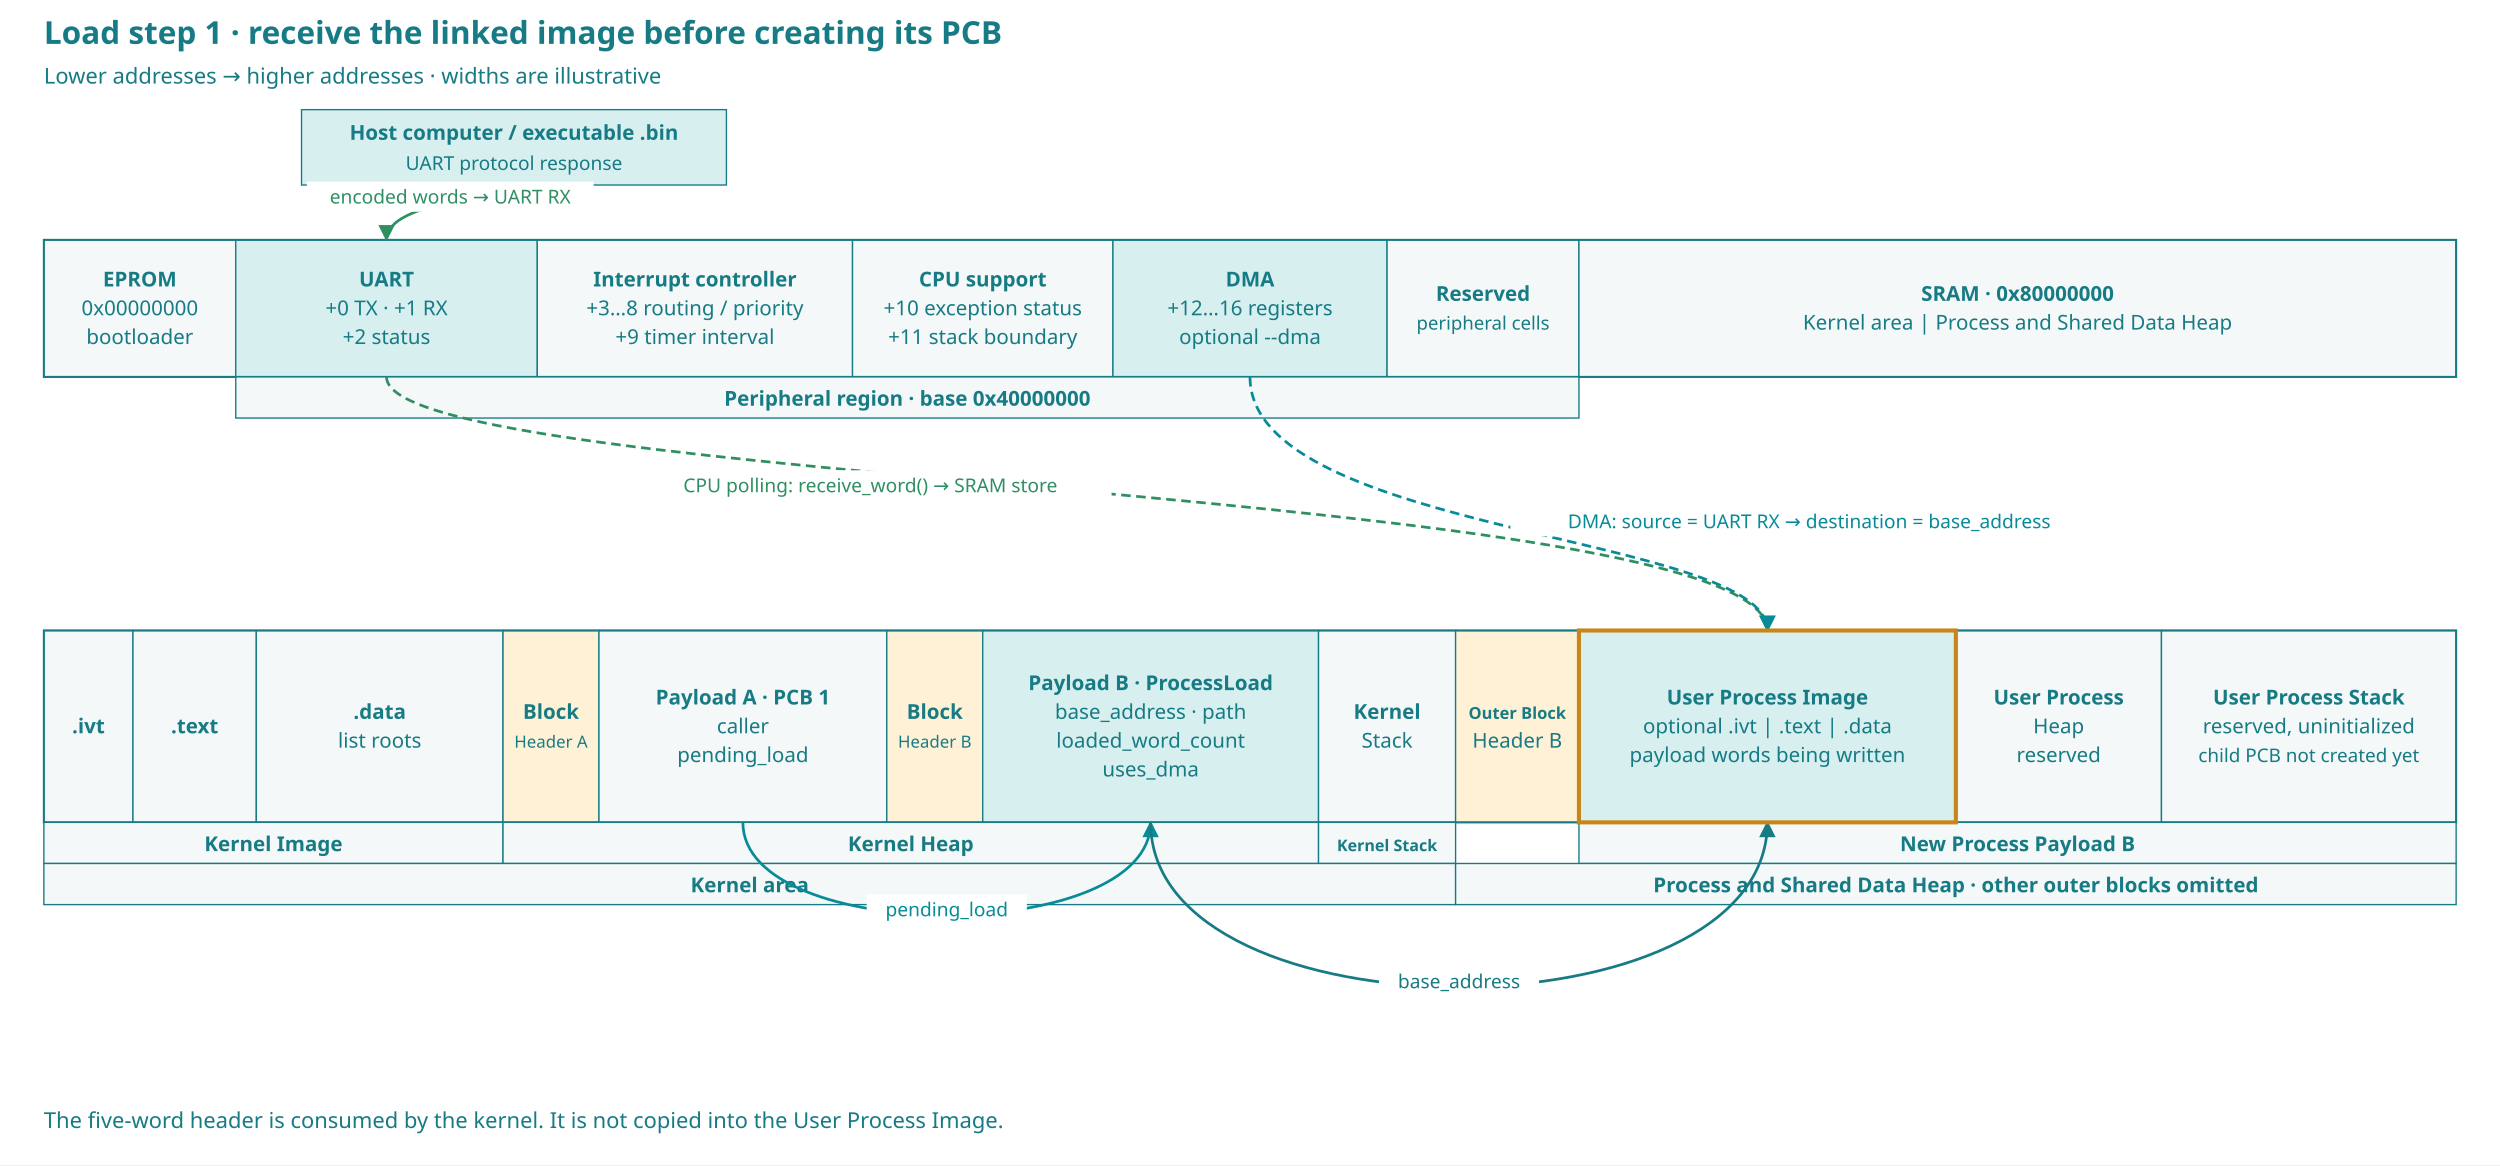
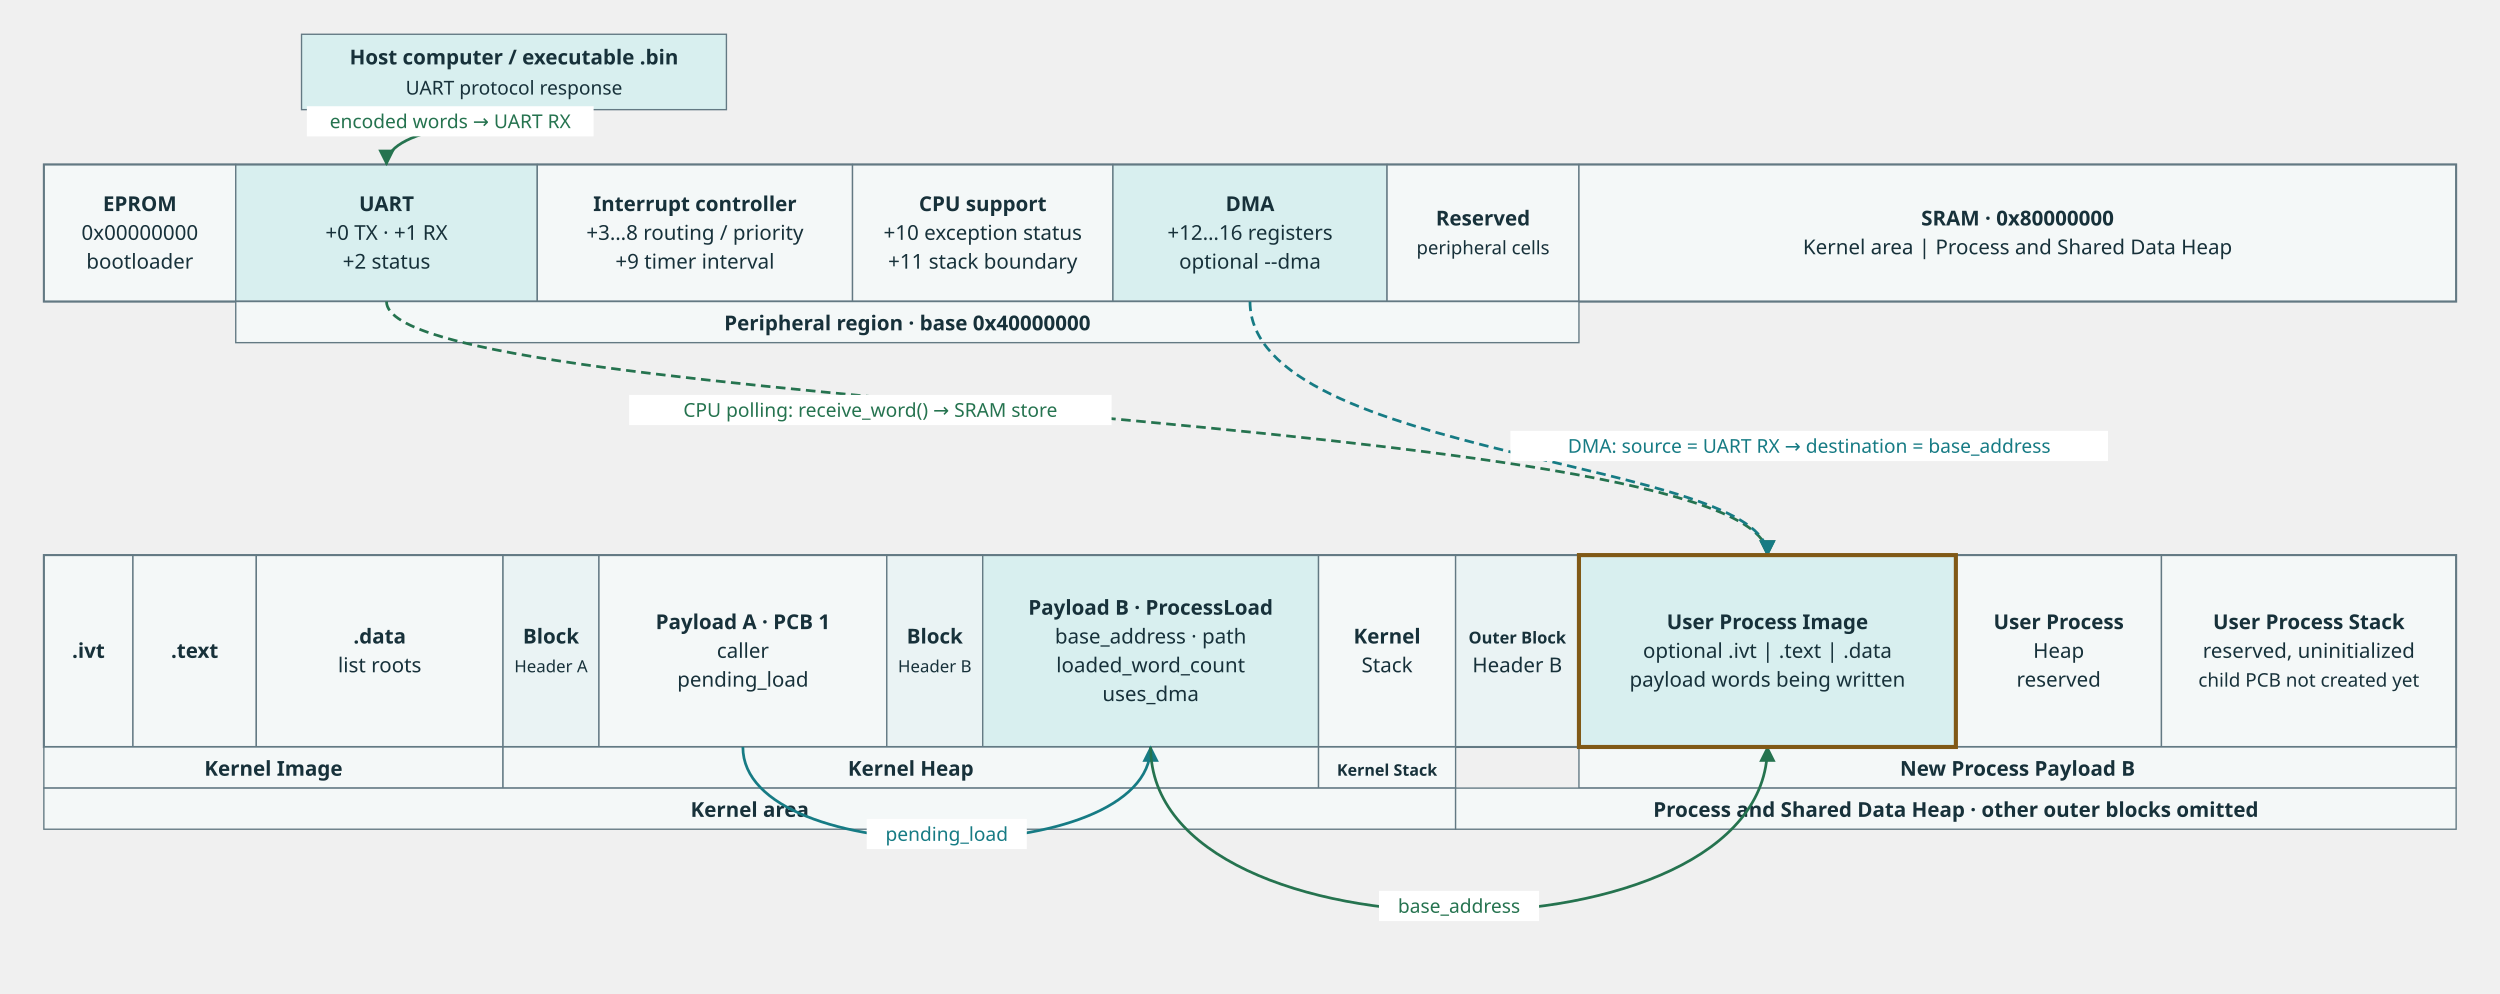
- <svg xmlns="http://www.w3.org/2000/svg" width="1824" height="850" viewBox="0 0 1824 850" role="img" aria-labelledby="title desc">
+ <svg xmlns="http://www.w3.org/2000/svg" width="1824" height="725" viewBox="0 0 1824 725" role="img" aria-labelledby="title desc">
  <defs>
    <marker id="405ea8" viewBox="0 0 10 10" refX="9" refY="5" markerWidth="6" markerHeight="6" orient="auto">
-       <path d="M 0 0 L 10 5 L 0 10 z" fill="#078b98" />
+       <path d="M 0 0 L 10 5 L 0 10 z" fill="#167b84" />
    </marker>
    <marker id="26715b" viewBox="0 0 10 10" refX="9" refY="5" markerWidth="6" markerHeight="6" orient="auto">
-       <path d="M 0 0 L 10 5 L 0 10 z" fill="#2f8f61" />
+       <path d="M 0 0 L 10 5 L 0 10 z" fill="#25734f" />
    </marker>
    <marker id="785099" viewBox="0 0 10 10" refX="9" refY="5" markerWidth="6" markerHeight="6" orient="auto">
-       <path d="M 0 0 L 10 5 L 0 10 z" fill="#167b84" />
+       <path d="M 0 0 L 10 5 L 0 10 z" fill="#25734f" />
    </marker>
    <marker id="9c3d15" viewBox="0 0 10 10" refX="9" refY="5" markerWidth="6" markerHeight="6" orient="auto">
-       <path d="M 0 0 L 10 5 L 0 10 z" fill="#c8861a" />
+       <path d="M 0 0 L 10 5 L 0 10 z" fill="#805916" />
    </marker>
  </defs>
-   <rect width="1824" height="850" fill="white" />
  <g font-family="Cantarell, sans-serif">
-     <text x="32" y="32" text-anchor="start" font-size="23" font-weight="bold" fill="#167b84">Load step 1 · receive the linked image before creating its PCB</text>
-     <text x="32" y="61" text-anchor="start" font-size="16" font-weight="normal" fill="#167b84">Lower addresses → higher addresses · widths are illustrative</text>
-     <rect x="32" y="175" width="140" height="100" fill="#f4f8f8" stroke="#167b84" stroke-width="1" />
-     <text x="102.0" y="209.0" text-anchor="middle" font-size="15" font-weight="bold" fill="#167b84">EPROM</text>
-     <text x="102.0" y="230.0" text-anchor="middle" font-size="15" font-weight="normal" fill="#167b84">0x00000000</text>
-     <text x="102.0" y="251.0" text-anchor="middle" font-size="15" font-weight="normal" fill="#167b84">bootloader</text>
-     <rect x="172" y="175" width="220" height="100" fill="#d8efef" stroke="#167b84" stroke-width="1" />
-     <a href="../../../RETI-Emulator/include/uart.h">
-       <text x="282.0" y="209.0" text-anchor="middle" font-size="15" font-weight="bold" fill="#167b84">UART</text>
-     </a>
-     <a href="../../../RETI-Emulator/include/uart.h">
-       <text x="282.0" y="230.0" text-anchor="middle" font-size="15" font-weight="normal" fill="#167b84">+0 TX · +1 RX</text>
-     </a>
-     <a href="../../../RETI-Emulator/include/uart.h">
-       <text x="282.0" y="251.0" text-anchor="middle" font-size="15" font-weight="normal" fill="#167b84">+2 status</text>
-     </a>
-     <rect x="392" y="175" width="230" height="100" fill="#f4f8f8" stroke="#167b84" stroke-width="1" />
-     <text x="507.0" y="209.0" text-anchor="middle" font-size="15" font-weight="bold" fill="#167b84">Interrupt controller</text>
-     <text x="507.0" y="230.0" text-anchor="middle" font-size="15" font-weight="normal" fill="#167b84">+3…8 routing / priority</text>
-     <text x="507.0" y="251.0" text-anchor="middle" font-size="15" font-weight="normal" fill="#167b84">+9 timer interval</text>
-     <rect x="622" y="175" width="190" height="100" fill="#f4f8f8" stroke="#167b84" stroke-width="1" />
-     <text x="717.0" y="209.0" text-anchor="middle" font-size="15" font-weight="bold" fill="#167b84">CPU support</text>
-     <text x="717.0" y="230.0" text-anchor="middle" font-size="15" font-weight="normal" fill="#167b84">+10 exception status</text>
-     <text x="717.0" y="251.0" text-anchor="middle" font-size="15" font-weight="normal" fill="#167b84">+11 stack boundary</text>
-     <rect x="812" y="175" width="200" height="100" fill="#d8efef" stroke="#167b84" stroke-width="1" />
-     <a href="../../common/dma.header#L5">
-       <text x="912.0" y="209.0" text-anchor="middle" font-size="15" font-weight="bold" fill="#167b84">DMA</text>
-     </a>
-     <a href="../../common/dma.header#L5">
-       <text x="912.0" y="230.0" text-anchor="middle" font-size="15" font-weight="normal" fill="#167b84">+12…16 registers</text>
-     </a>
-     <a href="../../common/dma.header#L5">
-       <text x="912.0" y="251.0" text-anchor="middle" font-size="15" font-weight="normal" fill="#167b84">optional --dma</text>
-     </a>
-     <rect x="1012" y="175" width="140" height="100" fill="#f4f8f8" stroke="#167b84" stroke-width="1" />
-     <text x="1082.0" y="219.5" text-anchor="middle" font-size="15" font-weight="bold" fill="#167b84">Reserved</text>
-     <text x="1082.0" y="240.5" text-anchor="middle" font-size="13.559" font-weight="normal" fill="#167b84">peripheral cells</text>
-     <rect x="1152" y="175" width="640" height="100" fill="#f4f8f8" stroke="#167b84" stroke-width="1" />
-     <text x="1472.0" y="219.5" text-anchor="middle" font-size="15" font-weight="bold" fill="#167b84">SRAM · 0x80000000</text>
-     <text x="1472.0" y="240.5" text-anchor="middle" font-size="15" font-weight="normal" fill="#167b84">Kernel area | Process and Shared Data Heap</text>
-     <rect x="32" y="175" width="1760" height="100" fill="none" stroke="#167b84" stroke-width="1.5" />
-     <rect x="172" y="275" width="980" height="30" fill="#f4f8f8" stroke="#167b84" stroke-width="1" />
-     <text x="662.0" y="296" text-anchor="middle" font-size="15" font-weight="bold" fill="#167b84">Peripheral region · base 0x40000000</text>
-     <rect x="220" y="80" width="310" height="55" fill="#d8efef" stroke="#167b84" stroke-width="1" />
-     <text x="375" y="102" text-anchor="middle" font-size="15" font-weight="bold" fill="#167b84">Host computer / executable .bin</text>
-     <text x="375" y="124" text-anchor="middle" font-size="14" font-weight="normal" fill="#167b84">UART protocol response</text>
-     <path d="M 375.0 135 C 375.0 145, 282.0 145, 282.0 175" fill="none" stroke="#2f8f61" stroke-width="2" marker-end="url(#26715b)" />
-     <rect x="223.9" y="132.5" width="209.2" height="22" fill="white" stroke="none" stroke-width="1" />
-     <text x="328.5" y="148.5" text-anchor="middle" font-size="14" font-weight="normal" fill="#2f8f61">encoded words → UART RX</text>
-     <rect x="32" y="460" width="65" height="140" fill="#f4f8f8" stroke="#167b84" stroke-width="1" />
-     <text x="64.5" y="535.0" text-anchor="middle" font-size="15" font-weight="bold" fill="#167b84">.ivt</text>
-     <rect x="97" y="460" width="90" height="140" fill="#f4f8f8" stroke="#167b84" stroke-width="1" />
-     <text x="142.0" y="535.0" text-anchor="middle" font-size="15" font-weight="bold" fill="#167b84">.text</text>
-     <rect x="187" y="460" width="180" height="140" fill="#f4f8f8" stroke="#167b84" stroke-width="1" />
-     <text x="277.0" y="524.5" text-anchor="middle" font-size="15" font-weight="bold" fill="#167b84">.data</text>
-     <text x="277.0" y="545.5" text-anchor="middle" font-size="15" font-weight="normal" fill="#167b84">list roots</text>
-     <rect x="367" y="460" width="70" height="140" fill="#fff1d6" stroke="#167b84" stroke-width="1" />
-     <text x="402.0" y="524.5" text-anchor="middle" font-size="15" font-weight="bold" fill="#167b84">Block</text>
-     <text x="402.0" y="545.5" text-anchor="middle" font-size="12.288" font-weight="normal" fill="#167b84">Header A</text>
-     <rect x="437" y="460" width="210" height="140" fill="#f4f8f8" stroke="#167b84" stroke-width="1" />
-     <text x="542.0" y="514.0" text-anchor="middle" font-size="15" font-weight="bold" fill="#167b84">Payload A · PCB 1</text>
-     <text x="542.0" y="535.0" text-anchor="middle" font-size="15" font-weight="normal" fill="#167b84">caller</text>
-     <text x="542.0" y="556.0" text-anchor="middle" font-size="15" font-weight="normal" fill="#167b84">pending_load</text>
-     <rect x="647" y="460" width="70" height="140" fill="#fff1d6" stroke="#167b84" stroke-width="1" />
-     <text x="682.0" y="524.5" text-anchor="middle" font-size="15" font-weight="bold" fill="#167b84">Block</text>
-     <text x="682.0" y="545.5" text-anchor="middle" font-size="12.288" font-weight="normal" fill="#167b84">Header B</text>
-     <rect x="717" y="460" width="245" height="140" fill="#d8efef" stroke="#167b84" stroke-width="1" />
-     <text x="839.5" y="503.5" text-anchor="middle" font-size="15" font-weight="bold" fill="#167b84">Payload B · ProcessLoad</text>
-     <text x="839.5" y="524.5" text-anchor="middle" font-size="15" font-weight="normal" fill="#167b84">base_address · path</text>
-     <text x="839.5" y="545.5" text-anchor="middle" font-size="15" font-weight="normal" fill="#167b84">loaded_word_count</text>
-     <text x="839.5" y="566.5" text-anchor="middle" font-size="15" font-weight="normal" fill="#167b84">uses_dma</text>
-     <rect x="962" y="460" width="100" height="140" fill="#f4f8f8" stroke="#167b84" stroke-width="1" />
-     <text x="1012.0" y="524.5" text-anchor="middle" font-size="15" font-weight="bold" fill="#167b84">Kernel</text>
-     <text x="1012.0" y="545.5" text-anchor="middle" font-size="15" font-weight="normal" fill="#167b84">Stack</text>
-     <rect x="1062" y="460" width="90" height="140" fill="#fff1d6" stroke="#167b84" stroke-width="1" />
-     <text x="1107.0" y="524.5" text-anchor="middle" font-size="12.018" font-weight="bold" fill="#167b84">Outer Block</text>
-     <text x="1107.0" y="545.5" text-anchor="middle" font-size="15" font-weight="normal" fill="#167b84">Header B</text>
-     <rect x="1152" y="460" width="275" height="140" fill="#d8efef" stroke="#167b84" stroke-width="1" />
-     <text x="1289.5" y="514.0" text-anchor="middle" font-size="15" font-weight="bold" fill="#167b84">User Process Image</text>
-     <text x="1289.5" y="535.0" text-anchor="middle" font-size="15" font-weight="normal" fill="#167b84">optional .ivt | .text | .data</text>
-     <text x="1289.5" y="556.0" text-anchor="middle" font-size="15" font-weight="normal" fill="#167b84">payload words being written</text>
-     <rect x="1427" y="460" width="150" height="140" fill="#f4f8f8" stroke="#167b84" stroke-width="1" />
-     <text x="1502.0" y="514.0" text-anchor="middle" font-size="15" font-weight="bold" fill="#167b84">User Process</text>
-     <text x="1502.0" y="535.0" text-anchor="middle" font-size="15" font-weight="normal" fill="#167b84">Heap</text>
-     <text x="1502.0" y="556.0" text-anchor="middle" font-size="15" font-weight="normal" fill="#167b84">reserved</text>
-     <rect x="1577" y="460" width="215" height="140" fill="#f4f8f8" stroke="#167b84" stroke-width="1" />
-     <text x="1684.5" y="514.0" text-anchor="middle" font-size="15" font-weight="bold" fill="#167b84">User Process Stack</text>
-     <text x="1684.5" y="535.0" text-anchor="middle" font-size="14.959" font-weight="normal" fill="#167b84">reserved, uninitialized</text>
-     <text x="1684.5" y="556.0" text-anchor="middle" font-size="13.763" font-weight="normal" fill="#167b84">child PCB not created yet</text>
-     <rect x="32" y="460" width="1760" height="140" fill="none" stroke="#167b84" stroke-width="1.5" />
-     <rect x="32" y="600" width="335" height="30" fill="#f4f8f8" stroke="#167b84" stroke-width="1" />
-     <text x="199.5" y="621" text-anchor="middle" font-size="15" font-weight="bold" fill="#167b84">Kernel Image</text>
-     <rect x="367" y="600" width="595" height="30" fill="#f4f8f8" stroke="#167b84" stroke-width="1" />
-     <text x="664.5" y="621" text-anchor="middle" font-size="15" font-weight="bold" fill="#167b84">Kernel Heap</text>
-     <rect x="962" y="600" width="100" height="30" fill="#f4f8f8" stroke="#167b84" stroke-width="1" />
-     <text x="1012.0" y="621" text-anchor="middle" font-size="11.719" font-weight="bold" fill="#167b84">Kernel Stack</text>
-     <rect x="1152" y="600" width="640" height="30" fill="#f4f8f8" stroke="#167b84" stroke-width="1" />
-     <text x="1472.0" y="621" text-anchor="middle" font-size="15" font-weight="bold" fill="#167b84">New Process Payload B</text>
-     <rect x="32" y="630" width="1030" height="30" fill="#f4f8f8" stroke="#167b84" stroke-width="1" />
-     <text x="547.0" y="651" text-anchor="middle" font-size="15" font-weight="bold" fill="#167b84">Kernel area</text>
-     <rect x="1062" y="630" width="730" height="30" fill="#f4f8f8" stroke="#167b84" stroke-width="1" />
-     <text x="1427.0" y="651" text-anchor="middle" font-size="15" font-weight="bold" fill="#167b84">Process and Shared Data Heap · other outer blocks omitted</text>
-     <path d="M 542.0 600 C 542.0 690, 839.5 690, 839.5 600" fill="none" stroke="#078b98" stroke-width="2" marker-end="url(#405ea8)" />
-     <rect x="632.35" y="652.5" width="116.8" height="22" fill="white" stroke="none" stroke-width="1" />
-     <text x="690.75" y="668.5" text-anchor="middle" font-size="14" font-weight="normal" fill="#078b98">pending_load</text>
-     <path d="M 839.5 600 C 839.5 760, 1289.5 760, 1289.5 600" fill="none" stroke="#167b84" stroke-width="2" marker-end="url(#785099)" />
-     <rect x="1006.1" y="705.0" width="116.8" height="22" fill="white" stroke="none" stroke-width="1" />
-     <text x="1064.5" y="721.0" text-anchor="middle" font-size="14" font-weight="normal" fill="#167b84">base_address</text>
-     <path d="M 282.0 275 C 282.0 355, 1289.5 355, 1289.5 460" fill="none" stroke="#2f8f61" stroke-width="2" stroke-dasharray="7 4" marker-end="url(#26715b)" />
-     <rect x="459.0" y="343.125" width="352.0" height="22" fill="white" stroke="none" stroke-width="1" />
-     <text x="635" y="359.125" text-anchor="middle" font-size="14" font-weight="normal" fill="#2f8f61">CPU polling: receive_word() → SRAM store</text>
-     <path d="M 912.0 275 C 912.0 390, 1289.5 390, 1289.5 460" fill="none" stroke="#078b98" stroke-width="2" stroke-dasharray="7 4" marker-end="url(#405ea8)" />
-     <rect x="1102.0" y="369.375" width="436.0" height="22" fill="white" stroke="none" stroke-width="1" />
-     <text x="1320" y="385.375" text-anchor="middle" font-size="14" font-weight="normal" fill="#078b98">DMA: source = UART RX → destination = base_address</text>
-     <rect x="1152" y="460" width="275" height="140" fill="none" stroke="#c8861a" stroke-width="3" />
-     <text x="32" y="823" text-anchor="start" font-size="16" font-weight="normal" fill="#167b84">The five-word header is consumed by the kernel. It is not copied into the User Process Image.</text>
+     <g transform="translate(0,-55)">
+       <rect x="32" y="175" width="140" height="100" fill="#f4f8f8" stroke="#637983" stroke-width="1" />
+       <text x="102.0" y="209.0" text-anchor="middle" font-size="15" font-weight="bold" fill="#17313a">EPROM</text>
+       <text x="102.0" y="230.0" text-anchor="middle" font-size="15" font-weight="normal" fill="#17313a">0x00000000</text>
+       <text x="102.0" y="251.0" text-anchor="middle" font-size="15" font-weight="normal" fill="#17313a">bootloader</text>
+       <rect x="172" y="175" width="220" height="100" fill="#d8efef" stroke="#637983" stroke-width="1" />
+       <a href="../../../RETI-Emulator/include/uart.h">
+         <text x="282.0" y="209.0" text-anchor="middle" font-size="15" font-weight="bold" fill="#17313a">UART</text>
+       </a>
+       <a href="../../../RETI-Emulator/include/uart.h">
+         <text x="282.0" y="230.0" text-anchor="middle" font-size="15" font-weight="normal" fill="#17313a">+0 TX · +1 RX</text>
+       </a>
+       <a href="../../../RETI-Emulator/include/uart.h">
+         <text x="282.0" y="251.0" text-anchor="middle" font-size="15" font-weight="normal" fill="#17313a">+2 status</text>
+       </a>
+       <rect x="392" y="175" width="230" height="100" fill="#f4f8f8" stroke="#637983" stroke-width="1" />
+       <text x="507.0" y="209.0" text-anchor="middle" font-size="15" font-weight="bold" fill="#17313a">Interrupt controller</text>
+       <text x="507.0" y="230.0" text-anchor="middle" font-size="15" font-weight="normal" fill="#17313a">+3…8 routing / priority</text>
+       <text x="507.0" y="251.0" text-anchor="middle" font-size="15" font-weight="normal" fill="#17313a">+9 timer interval</text>
+       <rect x="622" y="175" width="190" height="100" fill="#f4f8f8" stroke="#637983" stroke-width="1" />
+       <text x="717.0" y="209.0" text-anchor="middle" font-size="15" font-weight="bold" fill="#17313a">CPU support</text>
+       <text x="717.0" y="230.0" text-anchor="middle" font-size="15" font-weight="normal" fill="#17313a">+10 exception status</text>
+       <text x="717.0" y="251.0" text-anchor="middle" font-size="15" font-weight="normal" fill="#17313a">+11 stack boundary</text>
+       <rect x="812" y="175" width="200" height="100" fill="#d8efef" stroke="#637983" stroke-width="1" />
+       <a href="../../common/dma.header#L5">
+         <text x="912.0" y="209.0" text-anchor="middle" font-size="15" font-weight="bold" fill="#17313a">DMA</text>
+       </a>
+       <a href="../../common/dma.header#L5">
+         <text x="912.0" y="230.0" text-anchor="middle" font-size="15" font-weight="normal" fill="#17313a">+12…16 registers</text>
+       </a>
+       <a href="../../common/dma.header#L5">
+         <text x="912.0" y="251.0" text-anchor="middle" font-size="15" font-weight="normal" fill="#17313a">optional --dma</text>
+       </a>
+       <rect x="1012" y="175" width="140" height="100" fill="#f4f8f8" stroke="#637983" stroke-width="1" />
+       <text x="1082.0" y="219.5" text-anchor="middle" font-size="15" font-weight="bold" fill="#17313a">Reserved</text>
+       <text x="1082.0" y="240.5" text-anchor="middle" font-size="13.559" font-weight="normal" fill="#17313a">peripheral cells</text>
+       <rect x="1152" y="175" width="640" height="100" fill="#f4f8f8" stroke="#637983" stroke-width="1" />
+       <text x="1472.0" y="219.5" text-anchor="middle" font-size="15" font-weight="bold" fill="#17313a">SRAM · 0x80000000</text>
+       <text x="1472.0" y="240.5" text-anchor="middle" font-size="15" font-weight="normal" fill="#17313a">Kernel area | Process and Shared Data Heap</text>
+       <rect x="32" y="175" width="1760" height="100" fill="none" stroke="#637983" stroke-width="1.5" />
+       <rect x="172" y="275" width="980" height="30" fill="#f4f8f8" stroke="#637983" stroke-width="1" />
+       <text x="662.0" y="296" text-anchor="middle" font-size="15" font-weight="bold" fill="#17313a">Peripheral region · base 0x40000000</text>
+       <rect x="220" y="80" width="310" height="55" fill="#d8efef" stroke="#637983" stroke-width="1" />
+       <text x="375" y="102" text-anchor="middle" font-size="15" font-weight="bold" fill="#17313a">Host computer / executable .bin</text>
+       <text x="375" y="124" text-anchor="middle" font-size="14" font-weight="normal" fill="#17313a">UART protocol response</text>
+       <path d="M 375.0 135 C 375.0 145, 282.0 145, 282.0 175" fill="none" stroke="#25734f" stroke-width="2" marker-end="url(#26715b)" />
+       <rect x="223.9" y="132.5" width="209.2" height="22" fill="white" stroke="none" stroke-width="1" />
+       <text x="328.5" y="148.5" text-anchor="middle" font-size="14" font-weight="normal" fill="#25734f">encoded words → UART RX</text>
+       <rect x="32" y="460" width="65" height="140" fill="#f4f8f8" stroke="#637983" stroke-width="1" />
+       <text x="64.5" y="535.0" text-anchor="middle" font-size="15" font-weight="bold" fill="#17313a">.ivt</text>
+       <rect x="97" y="460" width="90" height="140" fill="#f4f8f8" stroke="#637983" stroke-width="1" />
+       <text x="142.0" y="535.0" text-anchor="middle" font-size="15" font-weight="bold" fill="#17313a">.text</text>
+       <rect x="187" y="460" width="180" height="140" fill="#f4f8f8" stroke="#637983" stroke-width="1" />
+       <text x="277.0" y="524.5" text-anchor="middle" font-size="15" font-weight="bold" fill="#17313a">.data</text>
+       <text x="277.0" y="545.5" text-anchor="middle" font-size="15" font-weight="normal" fill="#17313a">list roots</text>
+       <rect x="367" y="460" width="70" height="140" fill="#eaf3f4" stroke="#637983" stroke-width="1" />
+       <text x="402.0" y="524.5" text-anchor="middle" font-size="15" font-weight="bold" fill="#17313a">Block</text>
+       <text x="402.0" y="545.5" text-anchor="middle" font-size="12.288" font-weight="normal" fill="#17313a">Header A</text>
+       <rect x="437" y="460" width="210" height="140" fill="#f4f8f8" stroke="#637983" stroke-width="1" />
+       <text x="542.0" y="514.0" text-anchor="middle" font-size="15" font-weight="bold" fill="#17313a">Payload A · PCB 1</text>
+       <text x="542.0" y="535.0" text-anchor="middle" font-size="15" font-weight="normal" fill="#17313a">caller</text>
+       <text x="542.0" y="556.0" text-anchor="middle" font-size="15" font-weight="normal" fill="#17313a">pending_load</text>
+       <rect x="647" y="460" width="70" height="140" fill="#eaf3f4" stroke="#637983" stroke-width="1" />
+       <text x="682.0" y="524.5" text-anchor="middle" font-size="15" font-weight="bold" fill="#17313a">Block</text>
+       <text x="682.0" y="545.5" text-anchor="middle" font-size="12.288" font-weight="normal" fill="#17313a">Header B</text>
+       <rect x="717" y="460" width="245" height="140" fill="#d8efef" stroke="#637983" stroke-width="1" />
+       <text x="839.5" y="503.5" text-anchor="middle" font-size="15" font-weight="bold" fill="#17313a">Payload B · ProcessLoad</text>
+       <text x="839.5" y="524.5" text-anchor="middle" font-size="15" font-weight="normal" fill="#17313a">base_address · path</text>
+       <text x="839.5" y="545.5" text-anchor="middle" font-size="15" font-weight="normal" fill="#17313a">loaded_word_count</text>
+       <text x="839.5" y="566.5" text-anchor="middle" font-size="15" font-weight="normal" fill="#17313a">uses_dma</text>
+       <rect x="962" y="460" width="100" height="140" fill="#f4f8f8" stroke="#637983" stroke-width="1" />
+       <text x="1012.0" y="524.5" text-anchor="middle" font-size="15" font-weight="bold" fill="#17313a">Kernel</text>
+       <text x="1012.0" y="545.5" text-anchor="middle" font-size="15" font-weight="normal" fill="#17313a">Stack</text>
+       <rect x="1062" y="460" width="90" height="140" fill="#eaf3f4" stroke="#637983" stroke-width="1" />
+       <text x="1107.0" y="524.5" text-anchor="middle" font-size="12.018" font-weight="bold" fill="#17313a">Outer Block</text>
+       <text x="1107.0" y="545.5" text-anchor="middle" font-size="15" font-weight="normal" fill="#17313a">Header B</text>
+       <rect x="1152" y="460" width="275" height="140" fill="#d8efef" stroke="#637983" stroke-width="1" />
+       <text x="1289.5" y="514.0" text-anchor="middle" font-size="15" font-weight="bold" fill="#17313a">User Process Image</text>
+       <text x="1289.5" y="535.0" text-anchor="middle" font-size="15" font-weight="normal" fill="#17313a">optional .ivt | .text | .data</text>
+       <text x="1289.5" y="556.0" text-anchor="middle" font-size="15" font-weight="normal" fill="#17313a">payload words being written</text>
+       <rect x="1427" y="460" width="150" height="140" fill="#f4f8f8" stroke="#637983" stroke-width="1" />
+       <text x="1502.0" y="514.0" text-anchor="middle" font-size="15" font-weight="bold" fill="#17313a">User Process</text>
+       <text x="1502.0" y="535.0" text-anchor="middle" font-size="15" font-weight="normal" fill="#17313a">Heap</text>
+       <text x="1502.0" y="556.0" text-anchor="middle" font-size="15" font-weight="normal" fill="#17313a">reserved</text>
+       <rect x="1577" y="460" width="215" height="140" fill="#f4f8f8" stroke="#637983" stroke-width="1" />
+       <text x="1684.5" y="514.0" text-anchor="middle" font-size="15" font-weight="bold" fill="#17313a">User Process Stack</text>
+       <text x="1684.5" y="535.0" text-anchor="middle" font-size="14.959" font-weight="normal" fill="#17313a">reserved, uninitialized</text>
+       <text x="1684.5" y="556.0" text-anchor="middle" font-size="13.763" font-weight="normal" fill="#17313a">child PCB not created yet</text>
+       <rect x="32" y="460" width="1760" height="140" fill="none" stroke="#637983" stroke-width="1.5" />
+       <rect x="32" y="600" width="335" height="30" fill="#f4f8f8" stroke="#637983" stroke-width="1" />
+       <text x="199.5" y="621" text-anchor="middle" font-size="15" font-weight="bold" fill="#17313a">Kernel Image</text>
+       <rect x="367" y="600" width="595" height="30" fill="#f4f8f8" stroke="#637983" stroke-width="1" />
+       <text x="664.5" y="621" text-anchor="middle" font-size="15" font-weight="bold" fill="#17313a">Kernel Heap</text>
+       <rect x="962" y="600" width="100" height="30" fill="#f4f8f8" stroke="#637983" stroke-width="1" />
+       <text x="1012.0" y="621" text-anchor="middle" font-size="11.719" font-weight="bold" fill="#17313a">Kernel Stack</text>
+       <rect x="1152" y="600" width="640" height="30" fill="#f4f8f8" stroke="#637983" stroke-width="1" />
+       <text x="1472.0" y="621" text-anchor="middle" font-size="15" font-weight="bold" fill="#17313a">New Process Payload B</text>
+       <rect x="32" y="630" width="1030" height="30" fill="#f4f8f8" stroke="#637983" stroke-width="1" />
+       <text x="547.0" y="651" text-anchor="middle" font-size="15" font-weight="bold" fill="#17313a">Kernel area</text>
+       <rect x="1062" y="630" width="730" height="30" fill="#f4f8f8" stroke="#637983" stroke-width="1" />
+       <text x="1427.0" y="651" text-anchor="middle" font-size="15" font-weight="bold" fill="#17313a">Process and Shared Data Heap · other outer blocks omitted</text>
+       <path d="M 542.0 600 C 542.0 690, 839.5 690, 839.5 600" fill="none" stroke="#167b84" stroke-width="2" marker-end="url(#405ea8)" />
+       <rect x="632.35" y="652.5" width="116.8" height="22" fill="white" stroke="none" stroke-width="1" />
+       <text x="690.75" y="668.5" text-anchor="middle" font-size="14" font-weight="normal" fill="#167b84">pending_load</text>
+       <path d="M 839.5 600 C 839.5 760, 1289.5 760, 1289.5 600" fill="none" stroke="#25734f" stroke-width="2" marker-end="url(#785099)" />
+       <rect x="1006.1" y="705.0" width="116.8" height="22" fill="white" stroke="none" stroke-width="1" />
+       <text x="1064.5" y="721.0" text-anchor="middle" font-size="14" font-weight="normal" fill="#25734f">base_address</text>
+       <path d="M 282.0 275 C 282.0 355, 1289.5 355, 1289.5 460" fill="none" stroke="#25734f" stroke-width="2" stroke-dasharray="7 4" marker-end="url(#26715b)" />
+       <rect x="459.0" y="343.125" width="352.0" height="22" fill="white" stroke="none" stroke-width="1" />
+       <text x="635" y="359.125" text-anchor="middle" font-size="14" font-weight="normal" fill="#25734f">CPU polling: receive_word() → SRAM store</text>
+       <path d="M 912.0 275 C 912.0 390, 1289.5 390, 1289.5 460" fill="none" stroke="#167b84" stroke-width="2" stroke-dasharray="7 4" marker-end="url(#405ea8)" />
+       <rect x="1102.0" y="369.375" width="436.0" height="22" fill="white" stroke="none" stroke-width="1" />
+       <text x="1320" y="385.375" text-anchor="middle" font-size="14" font-weight="normal" fill="#167b84">DMA: source = UART RX → destination = base_address</text>
+       <rect x="1152" y="460" width="275" height="140" fill="none" stroke="#805916" stroke-width="3" />
+     </g>
  </g>
</svg>
